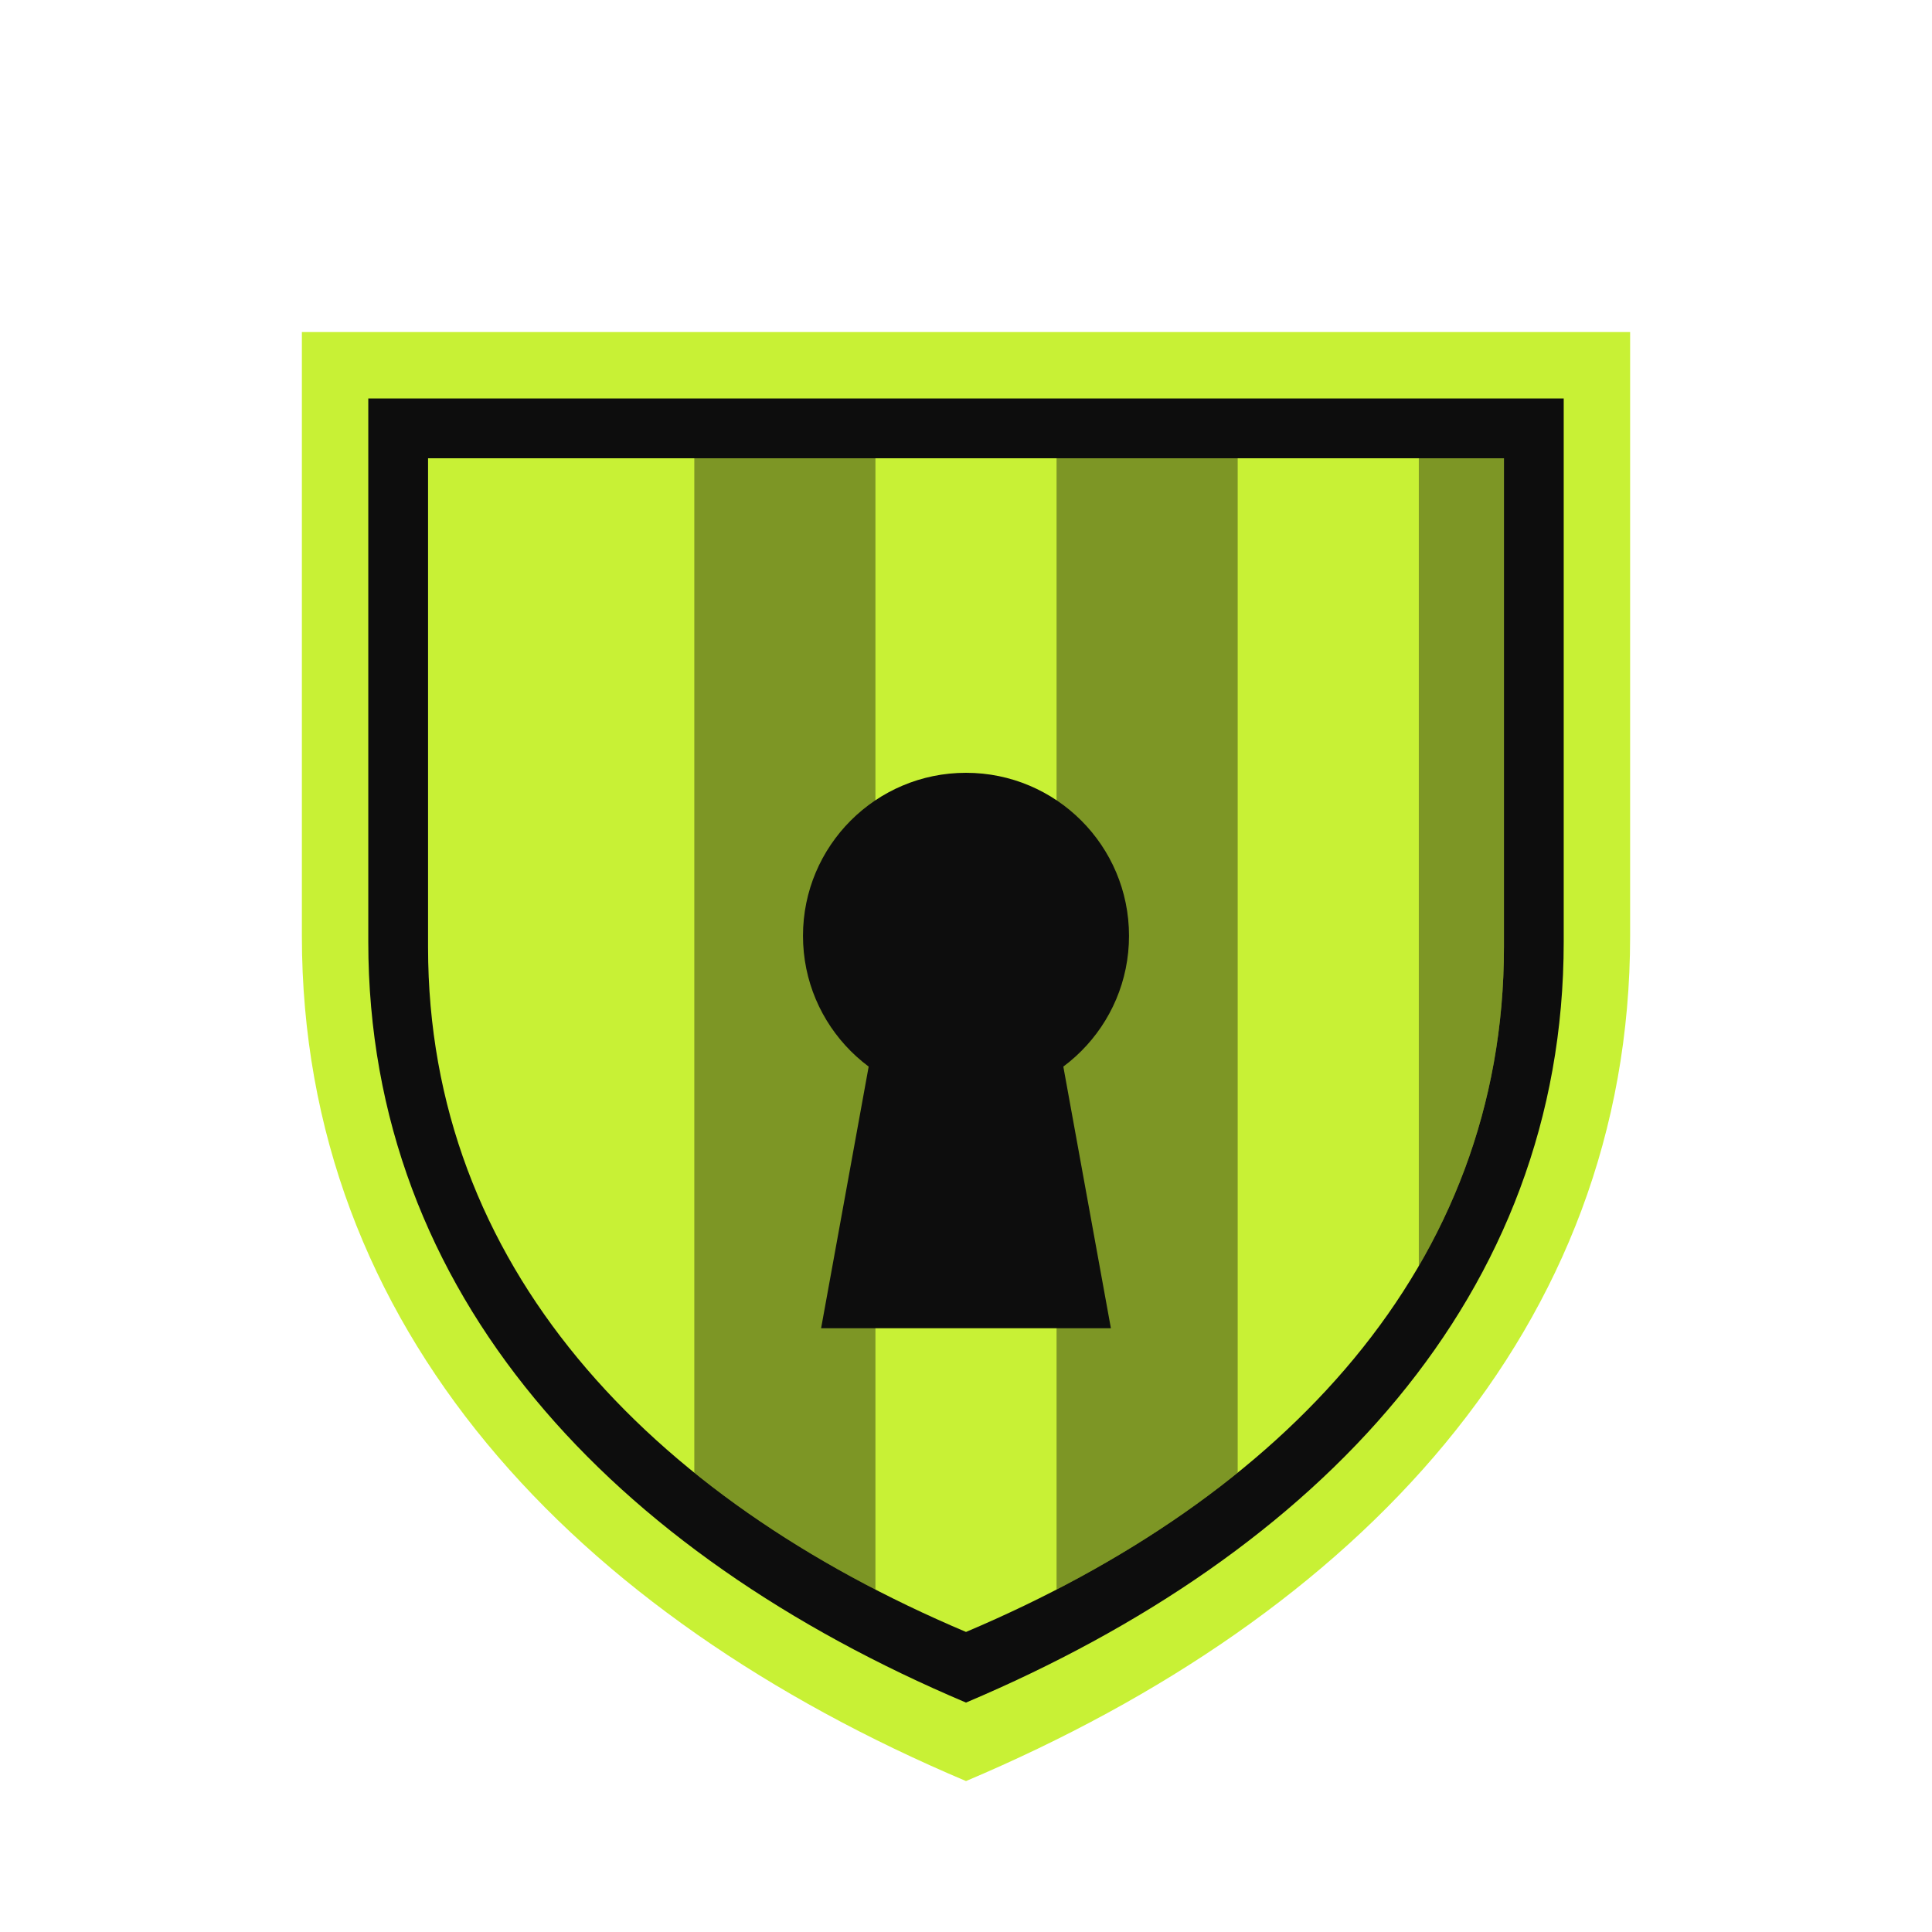
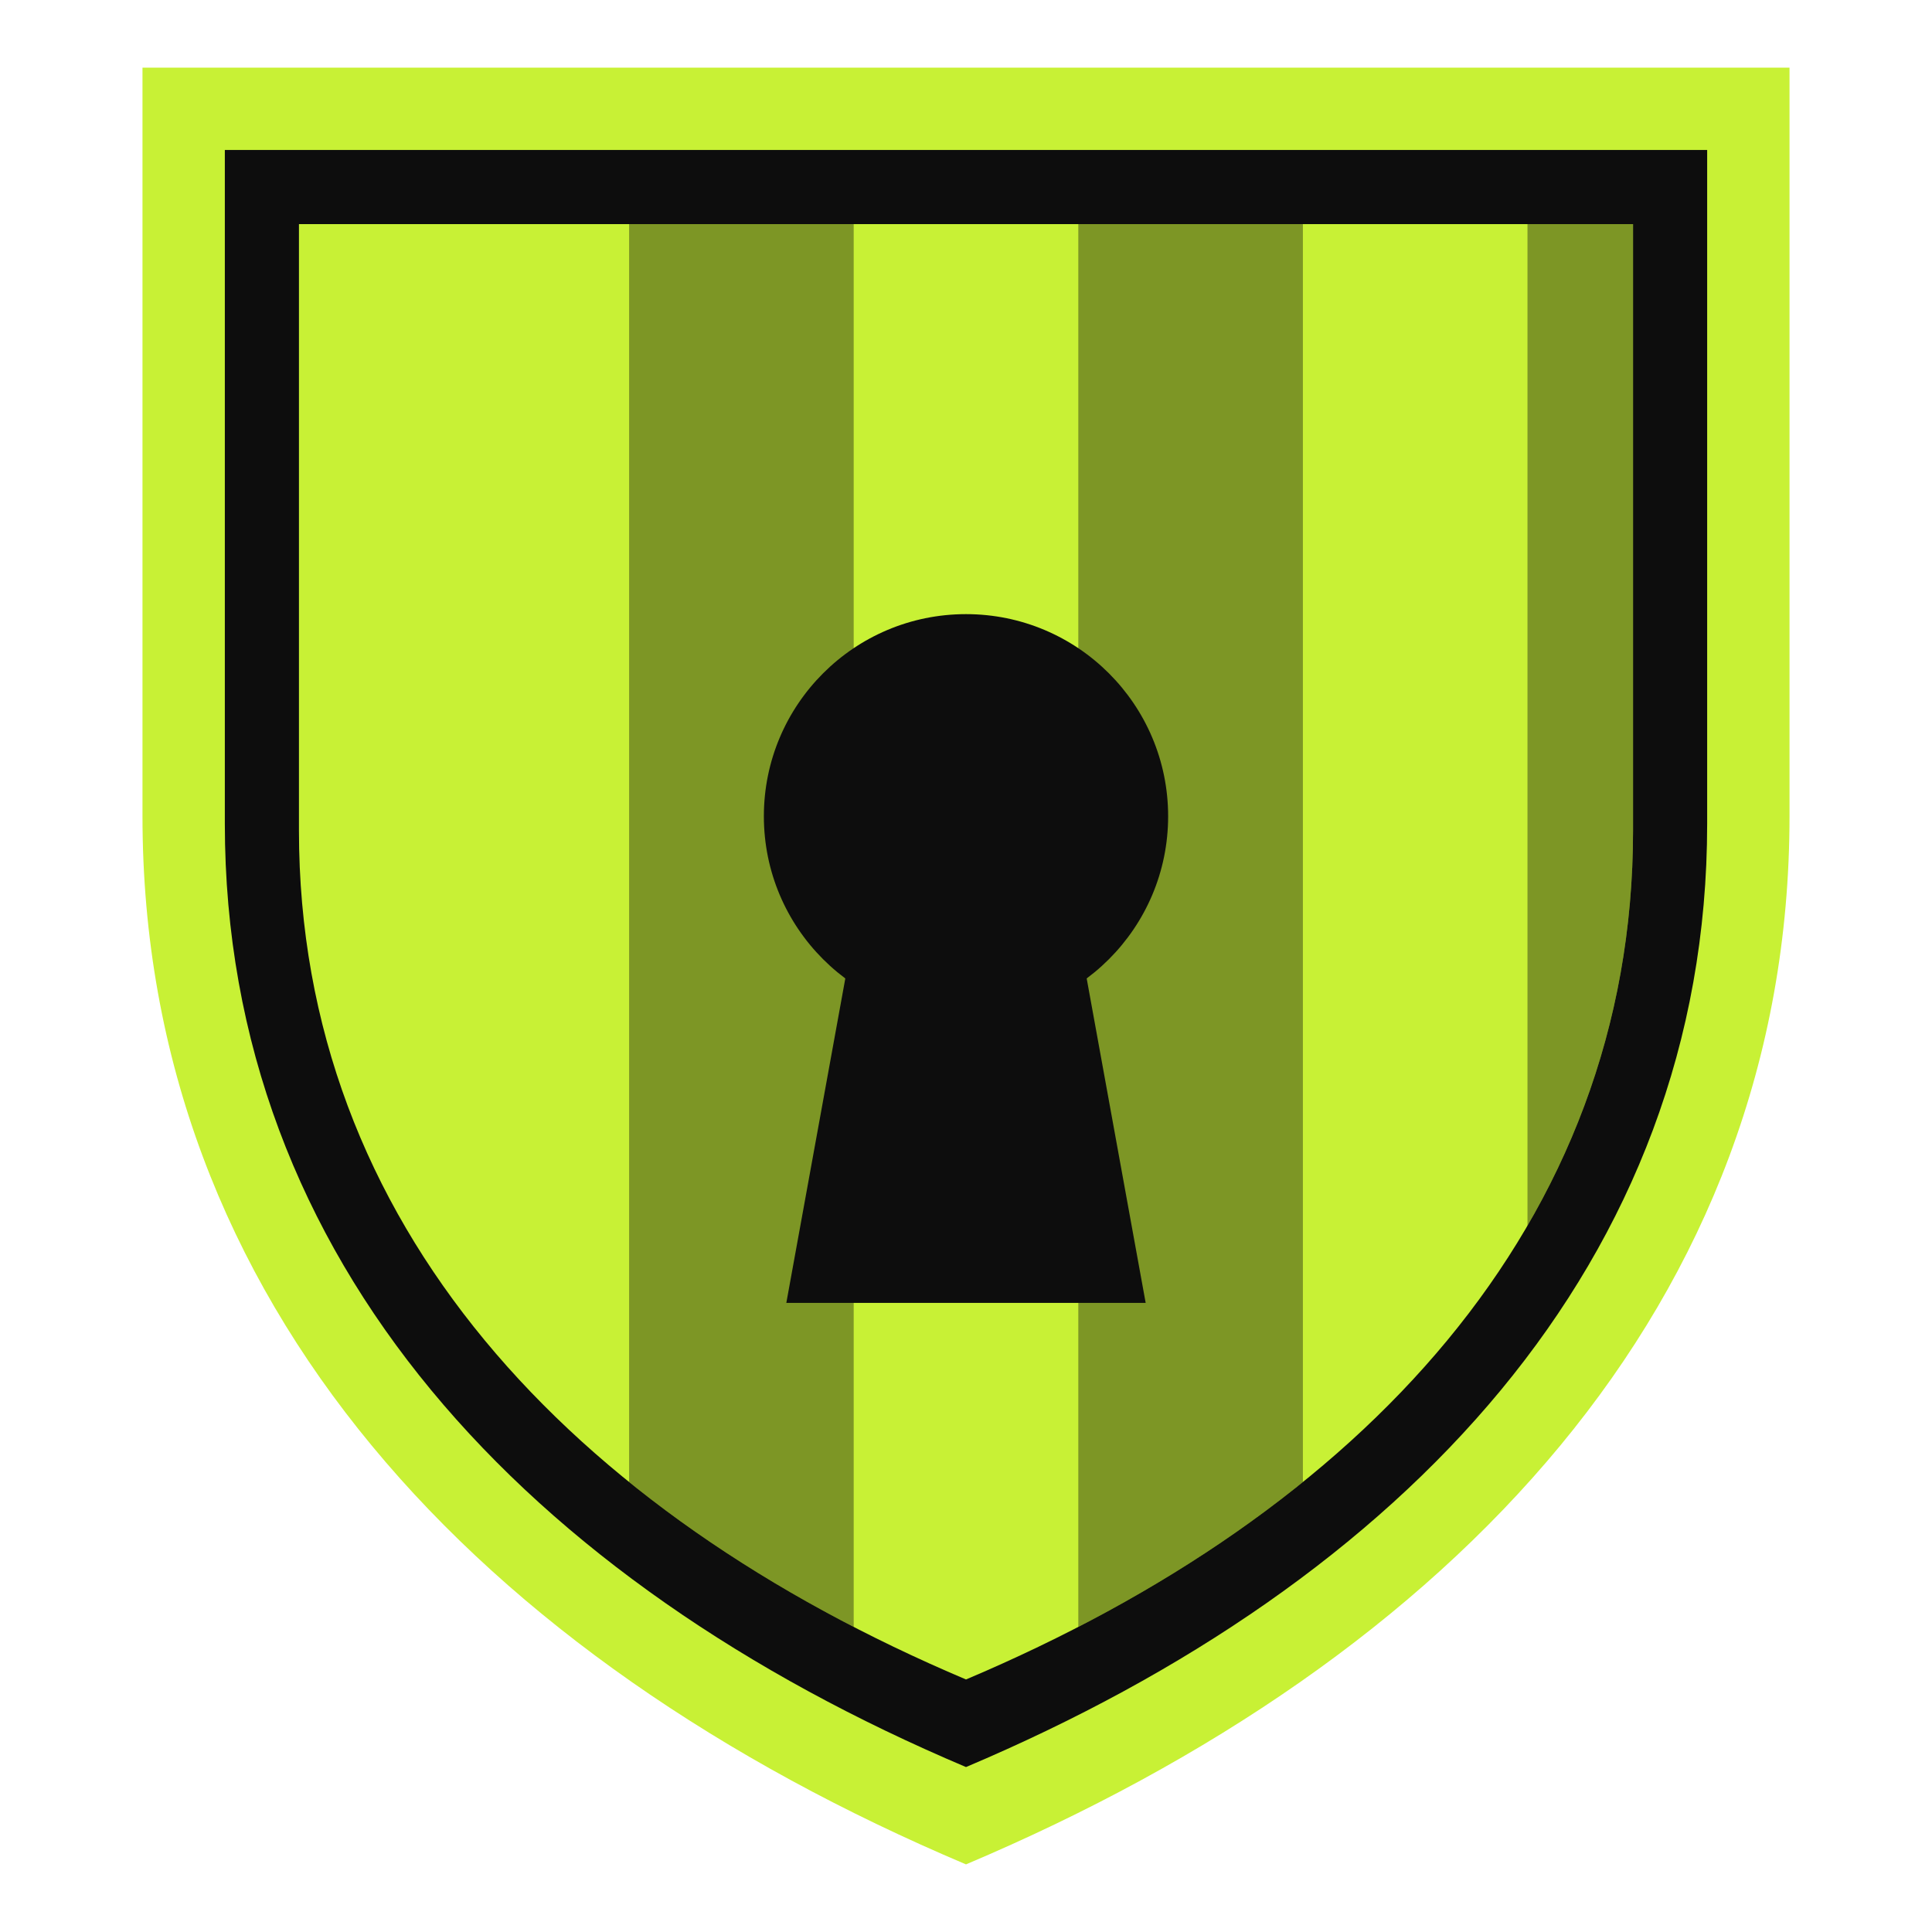
<svg xmlns="http://www.w3.org/2000/svg" viewBox="0 0 64 64" width="64" height="64">
-   <path d="M10 11 H54 V31 C54 44 45 53.5 32 59 C19 53.5 10 44 10 31 Z" fill="#c8f135" transform="translate(32 33) scale(1) translate(-32 -33)" />
-   <path d="M10 11 H54 V31 C54 44 45 53.5 32 59 C19 53.5 10 44 10 31 Z" fill="#0d0d0d" transform="translate(32 33) scale(0.9) translate(-32 -33)" />
-   <path d="M10 11 H54 V31 C54 44 45 53.5 32 59 C19 53.5 10 44 10 31 Z" fill="#c8f135" transform="translate(32 33) scale(0.81) translate(-32 -33)" />
-   <defs>
-     <clipPath id="f64">
-       <path d="M10 11 H54 V31 C54 44 45 53.5 32 59 C19 53.5 10 44 10 31 Z" transform="translate(32 33) scale(0.81) translate(-32 -33)" />
-     </clipPath>
-   </defs>
-   <g clip-path="url(#f64)">
-     <rect x="23" y="0" width="6" height="64" fill="#0d0d0d" opacity="0.4" />
-     <rect x="35" y="0" width="6" height="64" fill="#0d0d0d" opacity="0.4" />
-     <rect x="47" y="0" width="6" height="64" fill="#0d0d0d" opacity="0.4" />
+   <g transform="translate(-7.68 -11.40) scale(1.24)">
+     <path d="M10 11 H54 V31 C54 44 45 53.5 32 59 C19 53.5 10 44 10 31 Z" fill="#c8f135" transform="translate(32 33) scale(1) translate(-32 -33)" />
+     <path d="M10 11 H54 V31 C54 44 45 53.5 32 59 C19 53.5 10 44 10 31 Z" fill="#0d0d0d" transform="translate(32 33) scale(0.9) translate(-32 -33)" />
+     <path d="M10 11 H54 V31 C54 44 45 53.5 32 59 C19 53.5 10 44 10 31 Z" fill="#c8f135" transform="translate(32 33) scale(0.81) translate(-32 -33)" />
+     <defs>
+       <clipPath id="f64">
+         <path d="M10 11 H54 V31 C54 44 45 53.5 32 59 C19 53.5 10 44 10 31 Z" transform="translate(32 33) scale(0.81) translate(-32 -33)" />
+       </clipPath>
+     </defs>
+     <g clip-path="url(#f64)">
+       <rect x="23" y="0" width="6" height="64" fill="#0d0d0d" opacity="0.4" />
+       <rect x="35" y="0" width="6" height="64" fill="#0d0d0d" opacity="0.4" />
+       <rect x="47" y="0" width="6" height="64" fill="#0d0d0d" opacity="0.4" />
+     </g>
+     <circle cx="32" cy="31" r="5.4" fill="#0d0d0d" />
+     <path d="M28.8 35.2 L35.2 35.2 L36.8 44 L27.2 44 Z" fill="#0d0d0d" />
  </g>
-   <circle cx="32" cy="31" r="5.4" fill="#0d0d0d" />
-   <path d="M28.8 35.2 L35.2 35.2 L36.8 44 L27.2 44 Z" fill="#0d0d0d" />
</svg>
